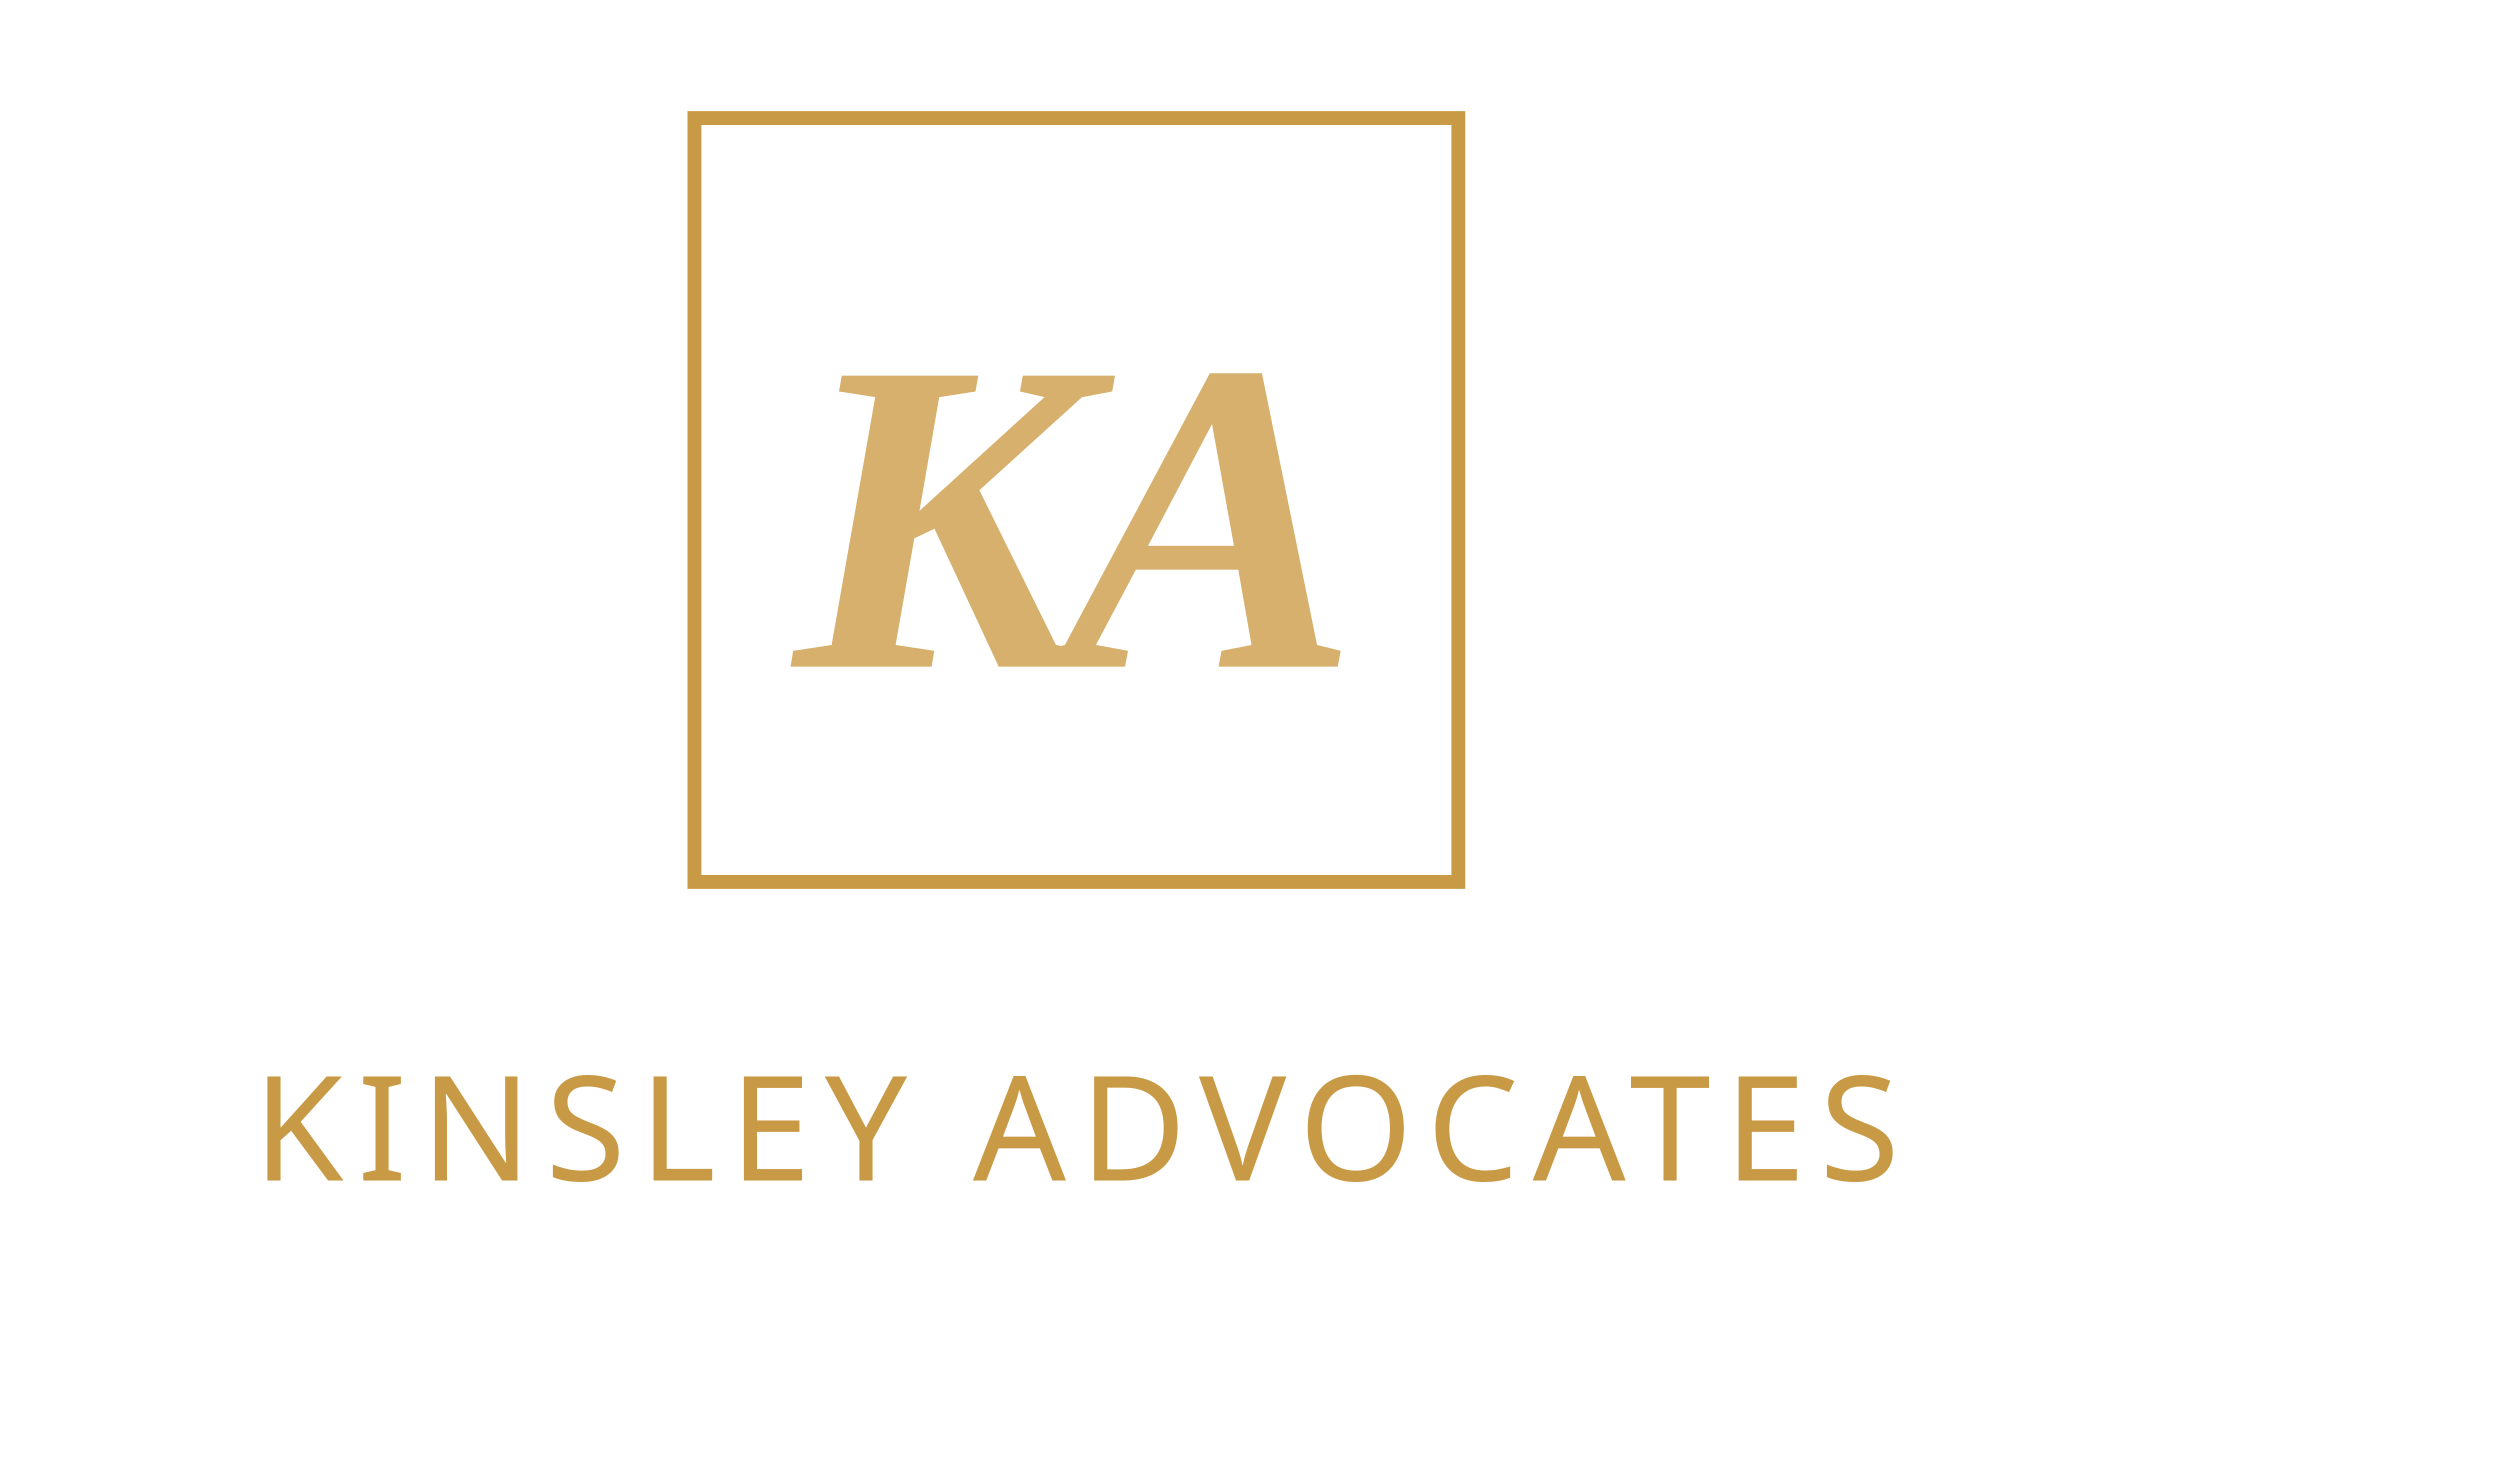
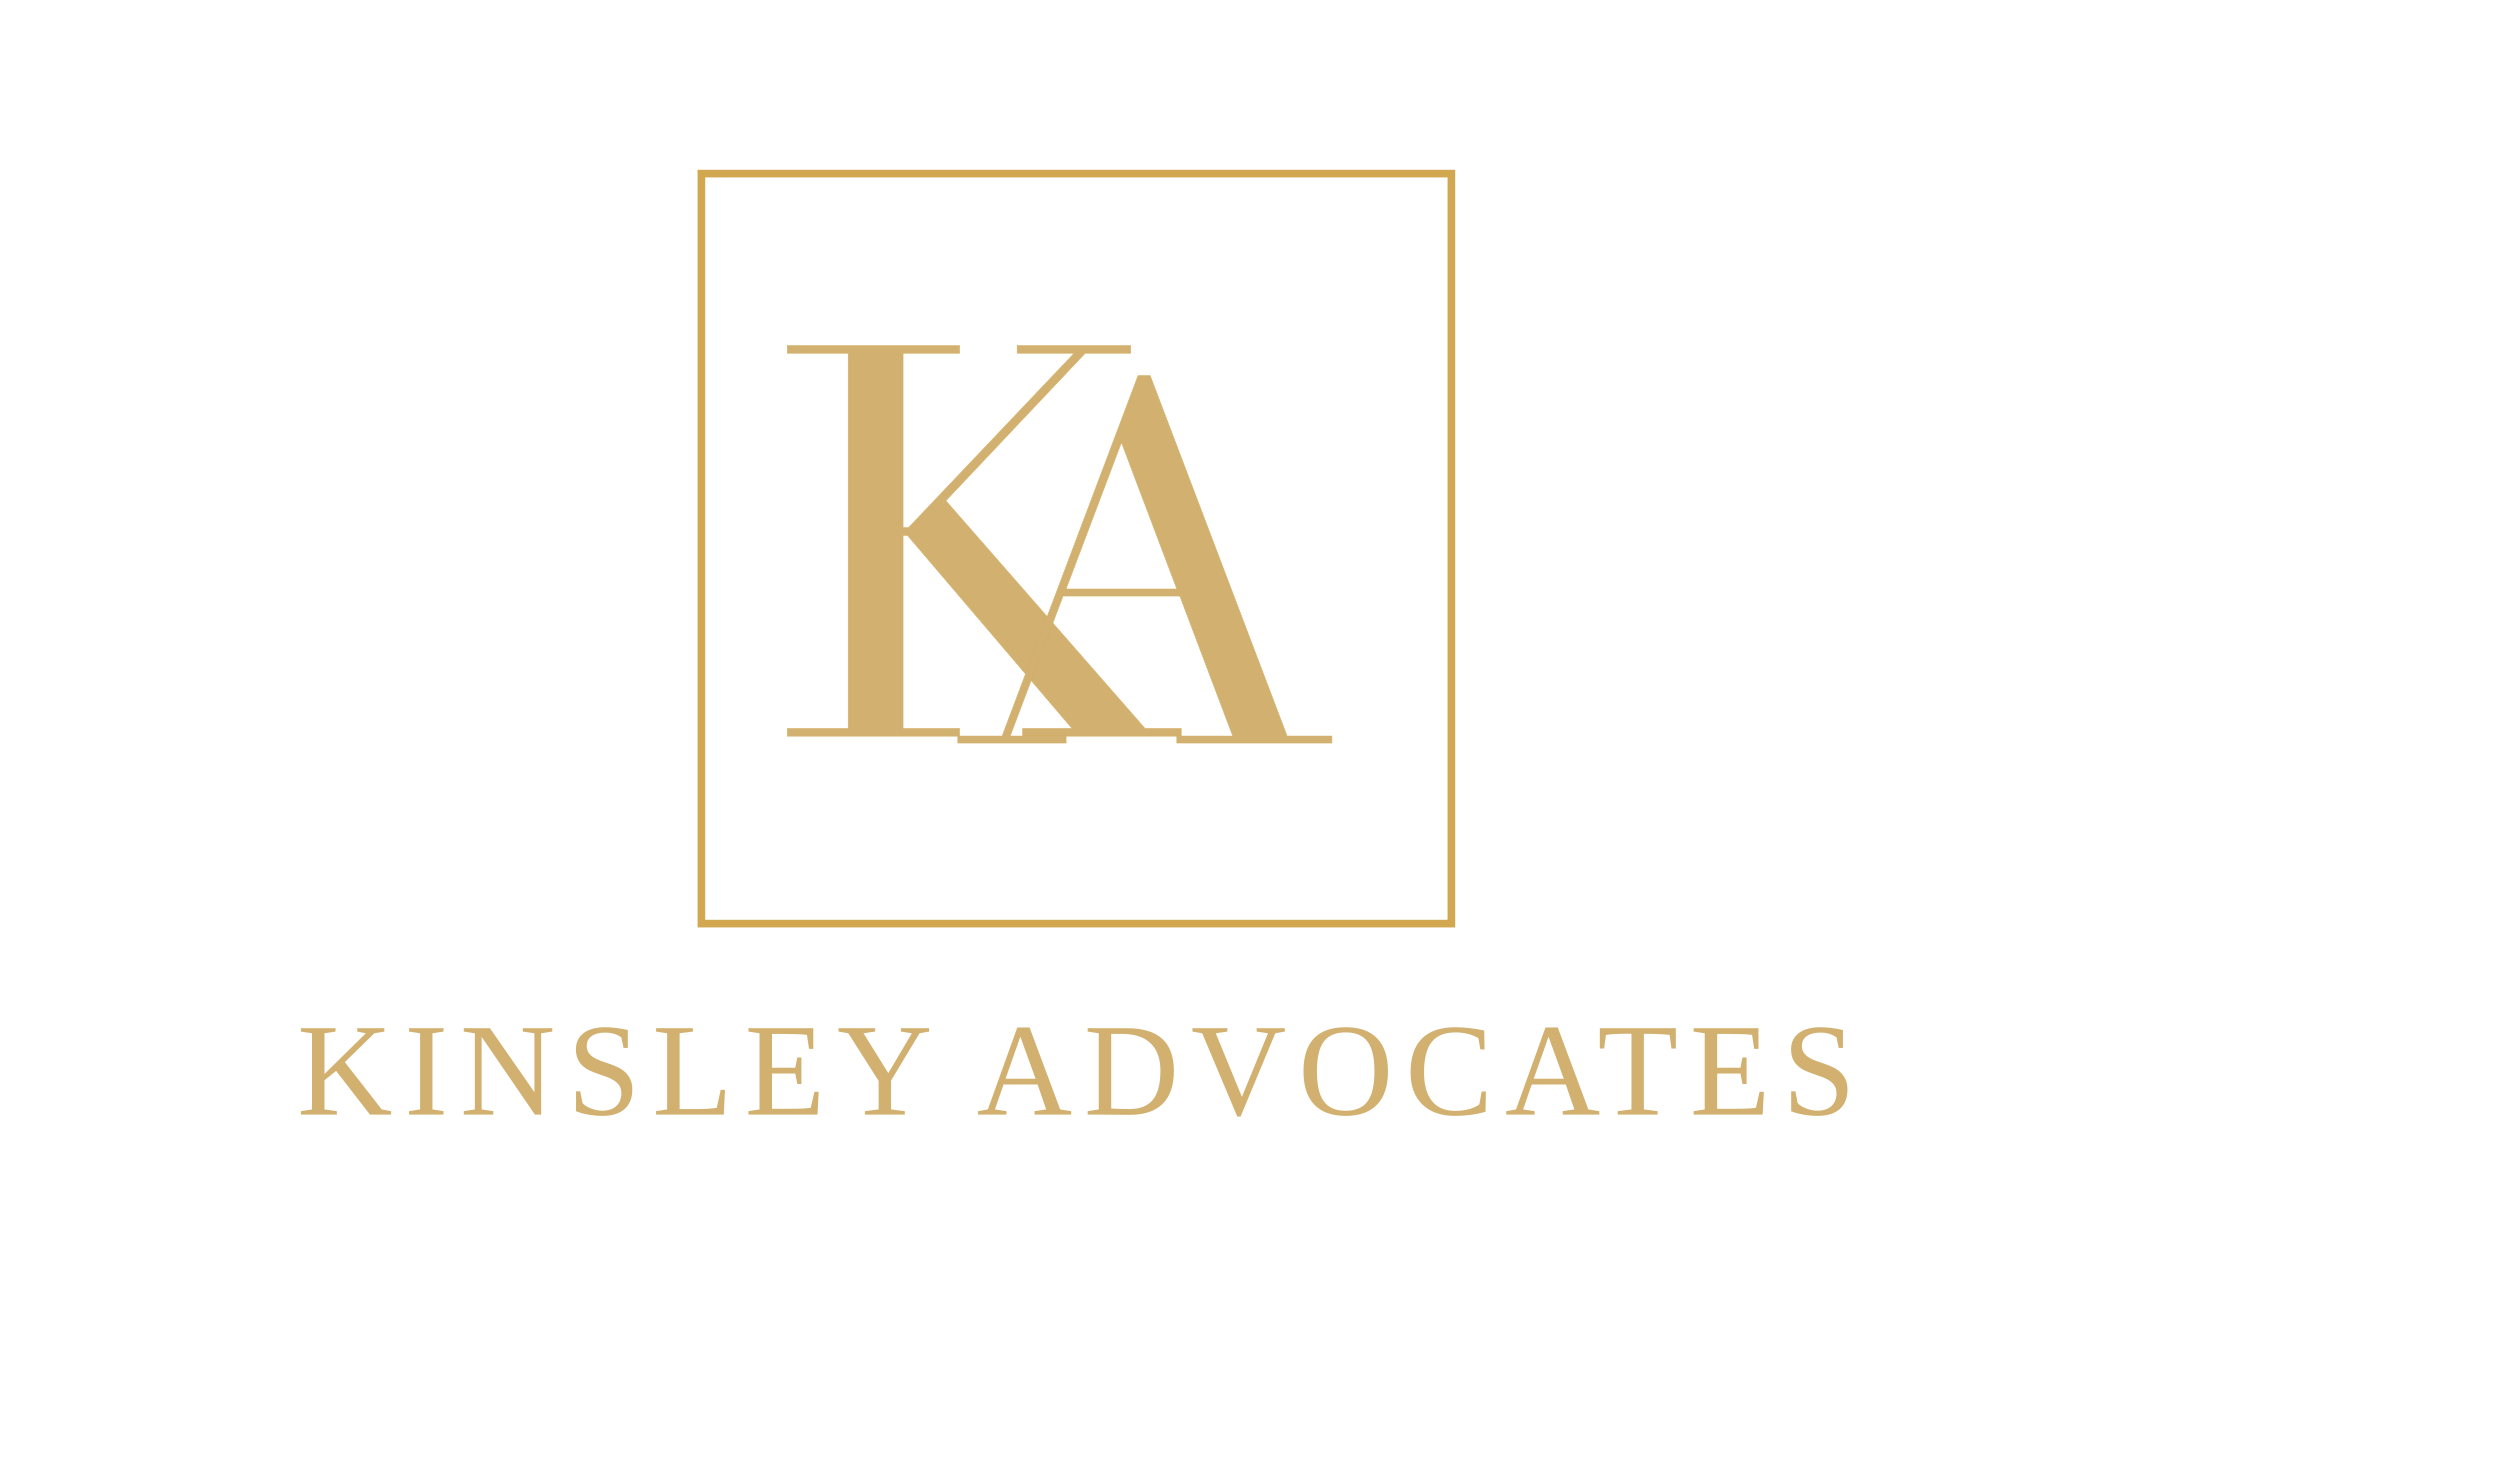
<svg xmlns="http://www.w3.org/2000/svg" width="720" height="420" viewBox="0 0 720 420" fill="none">
-   <rect x="200" y="34" width="220" height="220" stroke="#C99A45" stroke-width="4" />
-   <text x="310" y="192" text-anchor="middle" fill="#D6B06C" font-family="'Cormorant Garamond','Times New Roman',serif" font-size="128" font-style="italic" font-weight="700" letter-spacing="-8">
-     KA
-   </text>
-   <text x="310" y="340" text-anchor="middle" fill="#C99A45" font-family="'Manrope','Avenir Next','Segoe UI',sans-serif" font-size="42" font-weight="500" letter-spacing="4">
+   <rect x="202" y="50" width="216" height="216" stroke="#D1A74F" stroke-width="2.2" />
+   <path d="M30 14H141V698H30V712H344V698H241V380H251L553 698H449V712H656V698H573L319 429L682 14H748V0H459V14H549L249 366H241V14H344V0H30Z" fill="#D2B070" stroke="#D1A74F" stroke-width="0.95" paint-order="stroke fill" transform="translate(222 212) scale(0.158 -0.158)" />
+   <path d="M324 597 214 306H434ZM-1 14H87L357 730H381L653 14H742V0H434V14H545L440 292H208L103 14H214V0H-1Z" fill="#D2B070" stroke="#D1A74F" stroke-width="0.95" paint-order="stroke fill" transform="translate(276 214) scale(0.145 -0.145)" />
+   <text x="310" y="321" text-anchor="middle" fill="#D2B070" font-family="'Cormorant Garamond','Baskerville','Times New Roman',serif" font-size="38" font-weight="400" letter-spacing="3.4">
    KINSLEY ADVOCATES
  </text>
</svg>
